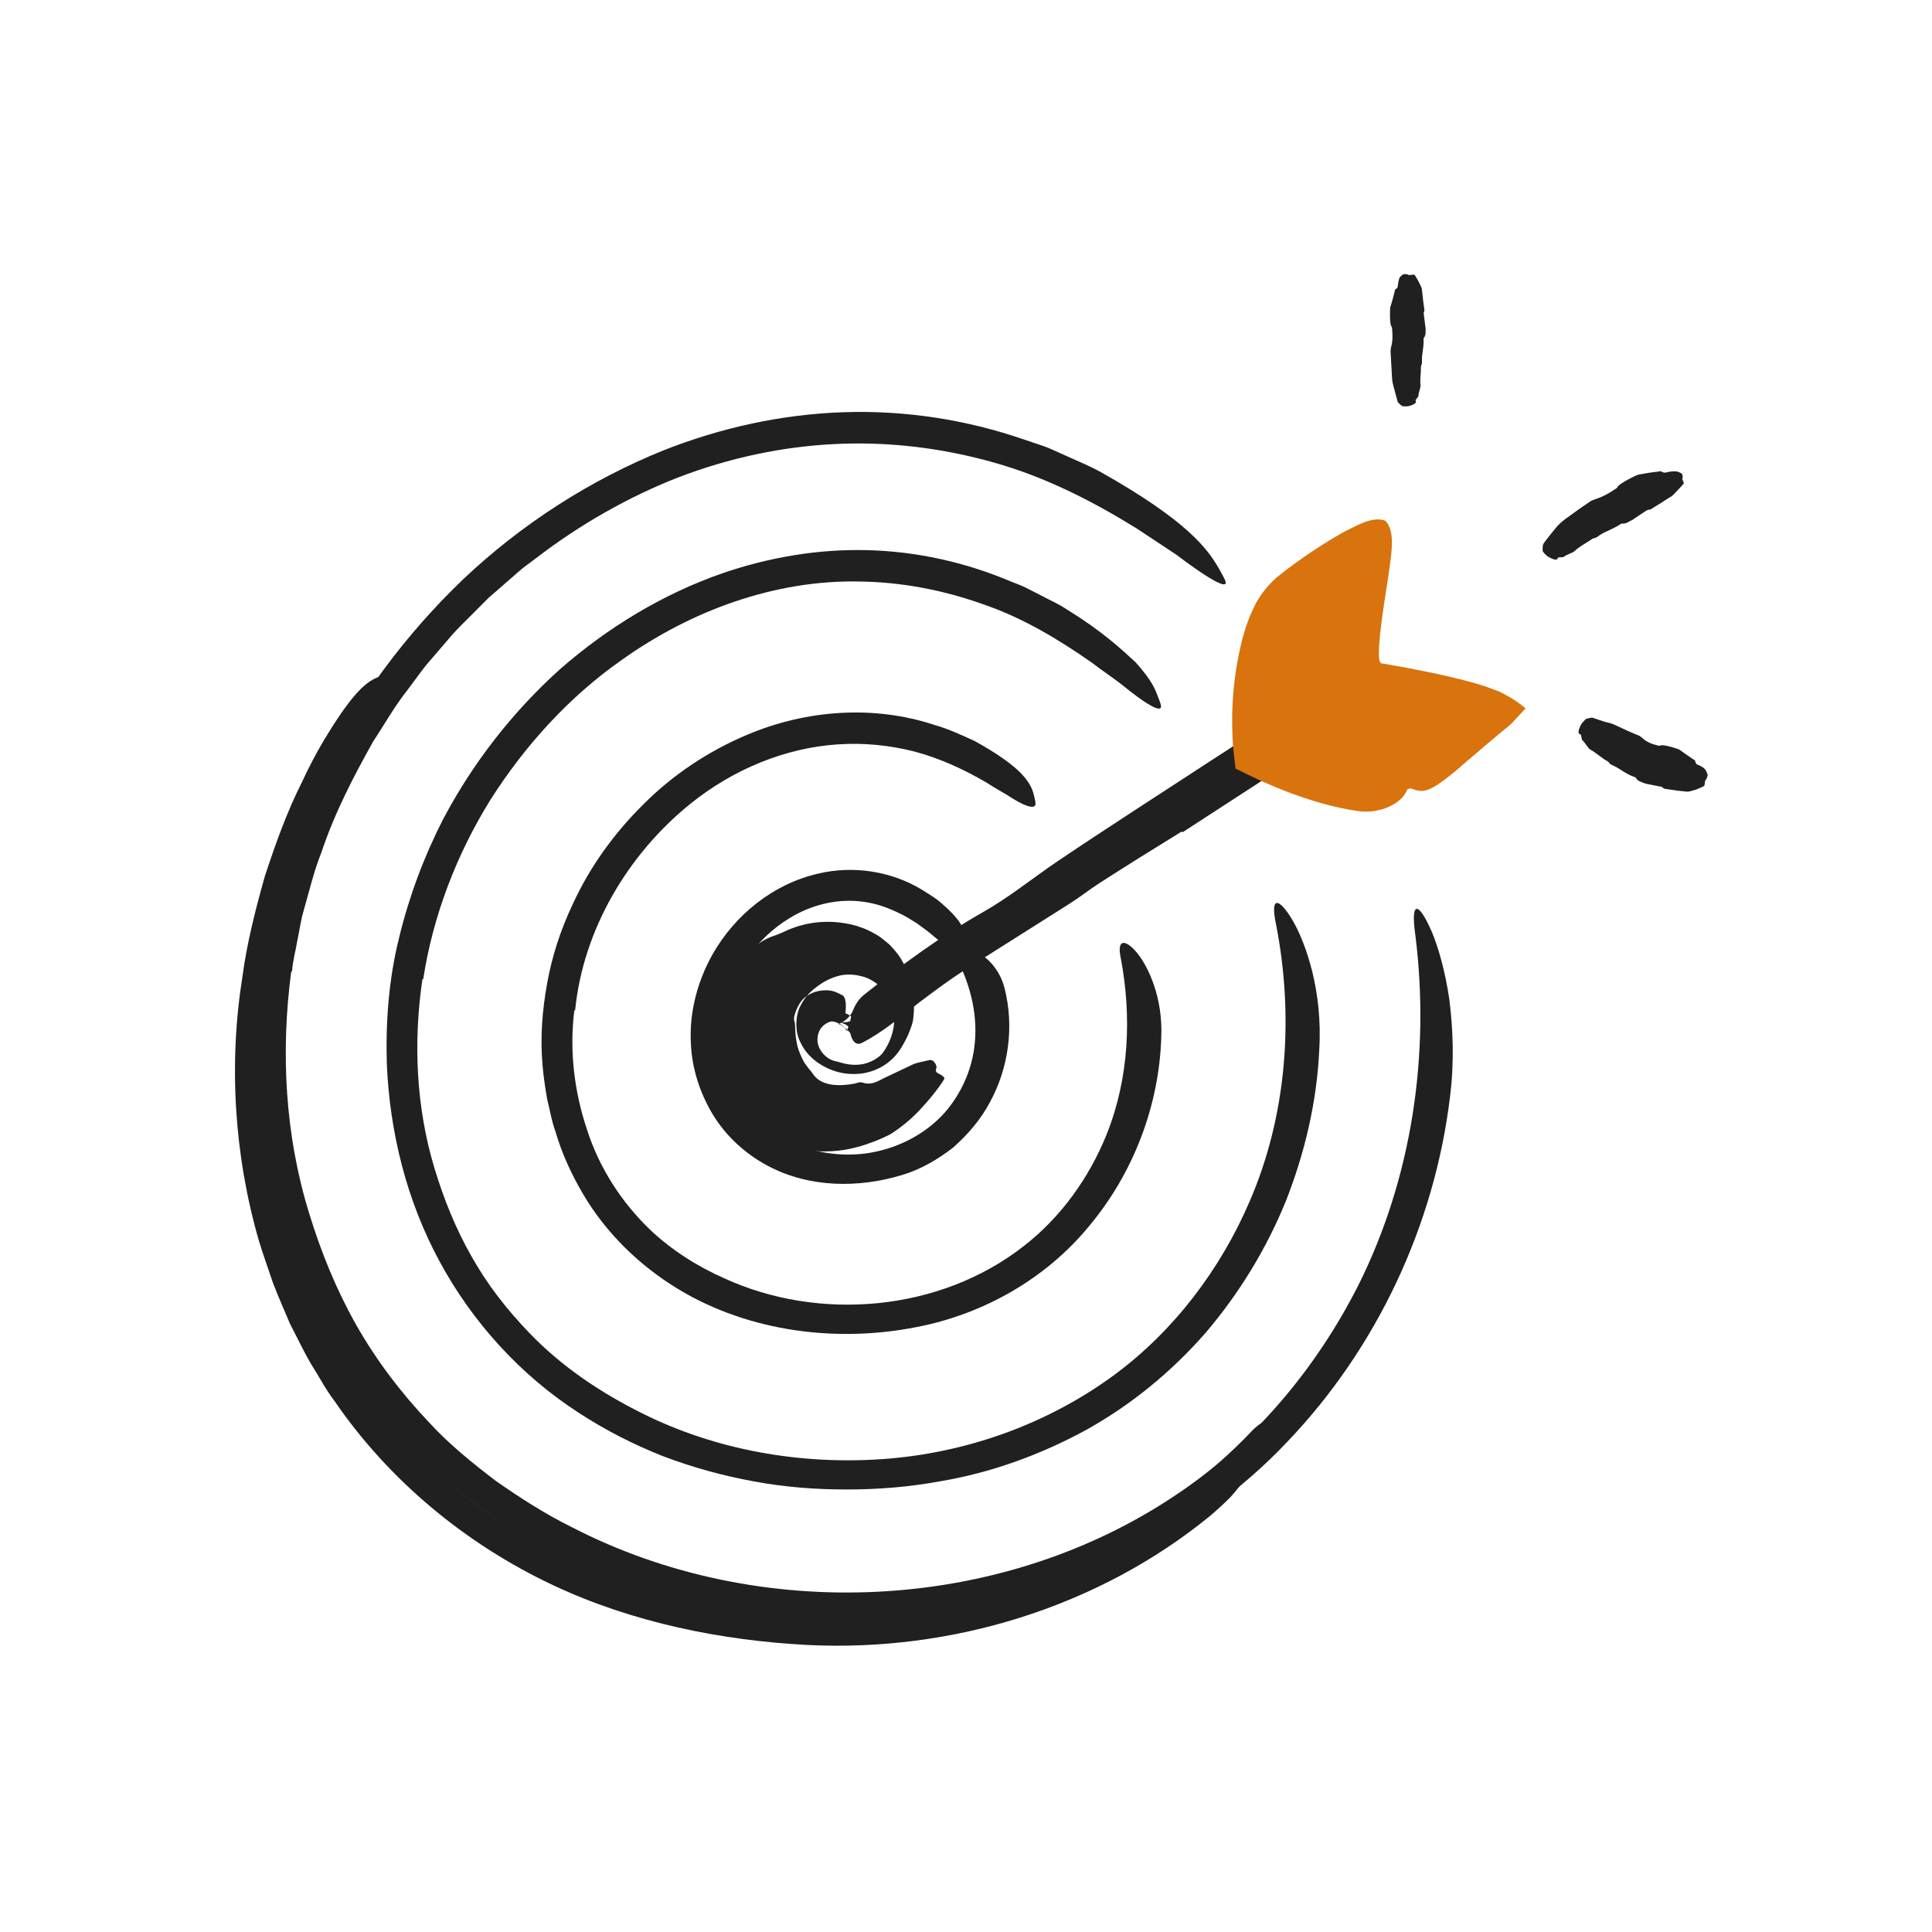
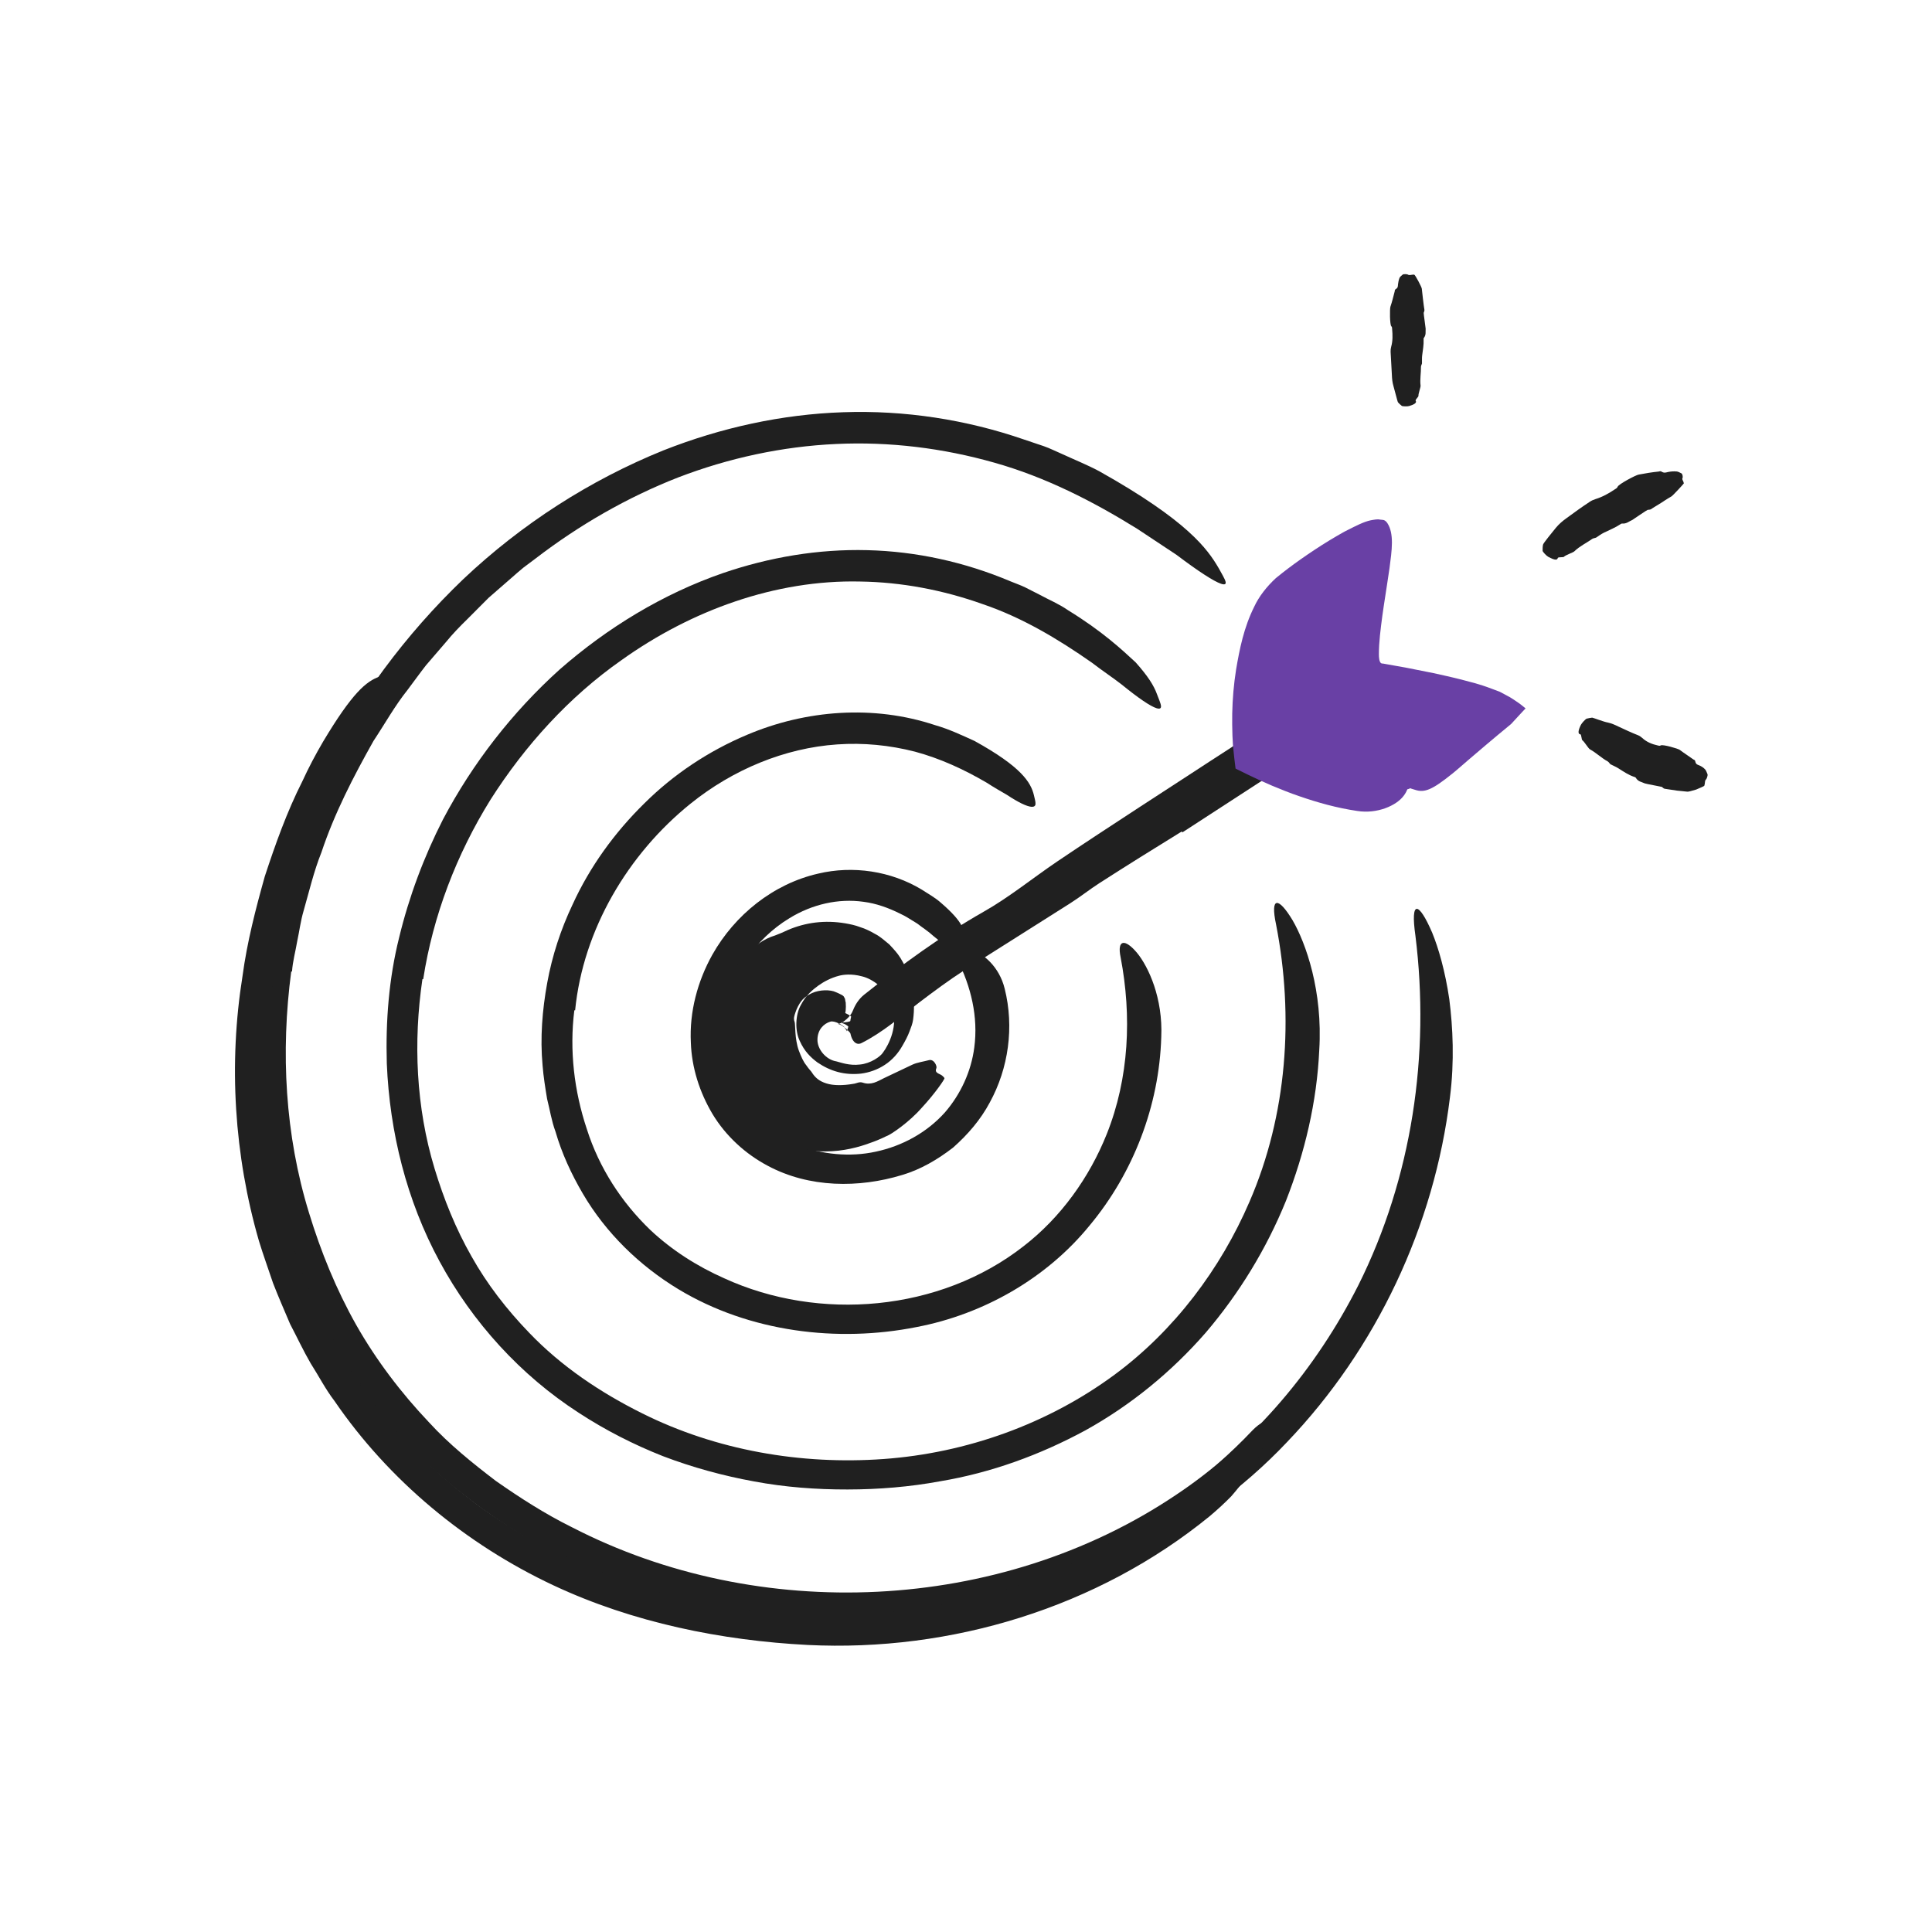
<svg xmlns="http://www.w3.org/2000/svg" width="148" height="148" viewBox="0 0 148 148" fill="none">
  <path fill-rule="evenodd" clip-rule="evenodd" d="M55.412 77.735C54.851 80.732 55.874 84.028 58.176 86.046C58.995 86.821 60.046 87.304 61.093 87.729C62.968 88.43 65.094 88.663 67.102 88.22C69.107 87.792 70.993 86.767 72.378 85.224C73.592 83.827 74.4 82.064 74.634 80.247C74.95 77.898 74.377 75.553 73.332 73.5C73.007 72.868 73.521 72.524 74.417 72.777C75.299 73.011 76.554 74.051 76.963 75.736C77.7 78.667 77.26 81.832 75.822 84.454C75.118 85.778 74.137 86.914 73.012 87.91C71.828 88.825 70.53 89.587 69.119 90.006C65.803 91.02 61.99 91.005 58.821 89.308C57.098 88.397 55.599 87.022 54.587 85.348C53.587 83.67 52.988 81.788 52.922 79.865C52.804 77.5 53.441 75.157 54.567 73.139C56.287 70.087 59.235 67.706 62.681 66.922C65.337 66.29 68.25 66.721 70.61 68.148C71.11 68.476 71.643 68.762 72.091 69.167C73.794 70.634 74.019 71.382 73.809 72.11C73.758 72.279 73.725 72.471 73.644 72.604C73.507 72.828 73.224 72.836 72.855 72.668C72.487 72.499 72.044 72.143 71.497 71.699C71.116 71.34 70.672 71.069 70.269 70.751C69.828 70.492 69.412 70.193 68.952 69.989C68.055 69.542 67.117 69.205 66.15 69.082C64.225 68.809 62.214 69.27 60.477 70.337C57.89 71.9 55.929 74.71 55.472 77.74L55.412 77.735Z" fill="#202020" />
  <path fill-rule="evenodd" clip-rule="evenodd" d="M43.996 77.396C43.613 80.451 43.978 83.575 44.958 86.504C45.892 89.447 47.602 92.096 49.827 94.23C51.471 95.771 53.401 97.003 55.471 97.92C62.733 101.253 71.993 100.489 78.42 95.458C81.268 93.258 83.46 90.188 84.783 86.873C86.497 82.582 86.706 77.83 85.845 73.338C85.555 71.949 86.184 71.901 87.102 72.993C87.984 74.069 89.093 76.467 88.958 79.449C88.802 84.687 86.824 89.849 83.478 93.867C80.152 97.956 75.304 100.685 70.222 101.657C64.168 102.864 57.413 102.05 51.958 98.753C48.985 96.953 46.404 94.443 44.645 91.434C43.766 89.936 43.032 88.342 42.553 86.685C42.25 85.875 42.123 85.013 41.91 84.179C41.769 83.329 41.631 82.474 41.564 81.616C41.368 79.5 41.542 77.367 41.919 75.293C42.296 73.214 42.959 71.195 43.86 69.296C45.182 66.396 47.084 63.777 49.35 61.552C51.602 59.309 54.296 57.527 57.211 56.297C61.729 54.379 66.912 53.979 71.634 55.55C72.687 55.852 73.654 56.305 74.656 56.762C78.23 58.736 78.967 59.929 79.202 60.913C79.249 61.147 79.341 61.418 79.324 61.597C79.295 61.898 78.911 61.865 78.272 61.557C77.953 61.402 77.57 61.178 77.134 60.889C76.68 60.625 76.152 60.326 75.585 59.958C73.856 58.946 72.024 58.1 70.089 57.58C68.151 57.083 66.138 56.884 64.13 57.026C60.113 57.301 56.15 58.948 52.909 61.556C48.108 65.415 44.669 71.213 44.057 77.395L43.996 77.396Z" fill="#202020" />
-   <path fill-rule="evenodd" clip-rule="evenodd" d="M32.359 75.01C31.652 79.83 31.869 84.821 33.288 89.511C33.998 91.859 34.913 94.13 36.123 96.251C37.316 98.38 38.827 100.322 40.52 102.078C42.989 104.664 46.004 106.681 49.202 108.272C54.858 111.097 61.343 112.225 67.683 111.768C74.031 111.31 80.27 109.085 85.4 105.294C89.951 101.927 93.501 97.209 95.719 92.054C98.603 85.403 99.13 77.888 97.755 70.829C97.284 68.643 97.942 68.71 99.013 70.488C100.039 72.249 101.338 75.936 101.06 80.433C100.88 84.395 99.957 88.302 98.511 91.988C97.019 95.658 94.928 99.084 92.359 102.094C89.746 105.089 86.624 107.645 83.156 109.566C79.672 111.455 75.906 112.825 72.011 113.474C69.692 113.903 67.312 114.098 64.922 114.101C62.535 114.105 60.127 113.927 57.755 113.482C55.383 113.049 53.041 112.409 50.778 111.546C48.526 110.656 46.361 109.549 44.342 108.231C39.88 105.352 36.193 101.296 33.675 96.635C31.145 91.964 29.849 86.725 29.631 81.465C29.538 78.231 29.788 74.969 30.573 71.829C31.332 68.688 32.469 65.649 33.932 62.778C36.211 58.461 39.255 54.548 42.877 51.282C46.544 48.075 50.778 45.496 55.367 43.906C58.935 42.684 62.69 42.048 66.444 42.145C70.195 42.236 73.924 43.062 77.391 44.526C77.773 44.686 78.168 44.817 78.537 44.997L79.635 45.556C80.355 45.949 81.127 46.265 81.812 46.743C84.457 48.368 85.948 49.772 86.993 50.736C87.944 51.803 88.391 52.515 88.635 53.191C88.745 53.499 88.921 53.87 88.938 54.089C88.966 54.46 88.465 54.291 87.564 53.68C87.114 53.374 86.564 52.957 85.927 52.439C85.281 51.933 84.481 51.408 83.635 50.758C81.049 48.948 78.288 47.296 75.261 46.272C72.26 45.205 69.087 44.591 65.871 44.547C59.422 44.405 52.964 46.743 47.612 50.567C43.594 53.38 40.221 57.103 37.575 61.259C34.974 65.445 33.169 70.147 32.42 75.007L32.359 75.01Z" fill="#202020" />
+   <path fill-rule="evenodd" clip-rule="evenodd" d="M32.359 75.01C31.652 79.83 31.869 84.821 33.288 89.511C33.998 91.859 34.913 94.13 36.123 96.251C37.316 98.38 38.827 100.322 40.52 102.078C42.989 104.664 46.004 106.681 49.202 108.272C54.858 111.097 61.343 112.225 67.683 111.768C74.031 111.31 80.27 109.085 85.4 105.294C89.951 101.927 93.501 97.209 95.719 92.054C98.603 85.403 99.13 77.888 97.755 70.829C97.284 68.643 97.942 68.71 99.013 70.488C100.04 72.249 101.339 75.936 101.061 80.433C100.881 84.395 99.957 88.302 98.511 91.988C97.019 95.658 94.928 99.084 92.359 102.094C89.746 105.089 86.624 107.645 83.156 109.566C79.672 111.455 75.906 112.825 72.011 113.474C69.692 113.903 67.312 114.098 64.922 114.101C62.535 114.105 60.127 113.927 57.755 113.482C55.383 113.049 53.041 112.409 50.778 111.546C48.526 110.656 46.361 109.549 44.342 108.231C39.88 105.352 36.193 101.296 33.675 96.635C31.145 91.964 29.849 86.725 29.631 81.465C29.538 78.231 29.788 74.969 30.573 71.829C31.332 68.688 32.469 65.649 33.932 62.778C36.211 58.461 39.255 54.548 42.877 51.282C46.544 48.075 50.778 45.496 55.367 43.906C58.935 42.684 62.69 42.048 66.444 42.145C70.195 42.236 73.924 43.062 77.391 44.526C77.773 44.686 78.168 44.817 78.537 44.997L79.635 45.556C80.355 45.949 81.127 46.265 81.812 46.743C84.457 48.368 85.948 49.772 86.993 50.736C87.944 51.803 88.391 52.515 88.635 53.191C88.745 53.499 88.921 53.87 88.938 54.089C88.966 54.46 88.465 54.291 87.564 53.68C87.114 53.374 86.564 52.957 85.927 52.439C85.281 51.933 84.481 51.408 83.635 50.758C81.049 48.948 78.288 47.296 75.261 46.272C72.26 45.205 69.087 44.591 65.871 44.547C59.422 44.405 52.964 46.743 47.612 50.567C43.594 53.38 40.221 57.103 37.575 61.259C34.974 65.445 33.169 70.147 32.42 75.007L32.359 75.01Z" fill="#202020" />
  <path fill-rule="evenodd" clip-rule="evenodd" d="M22.309 74.427C21.494 80.584 21.831 86.94 23.671 92.908C24.582 95.896 25.759 98.786 27.289 101.498C28.827 104.204 30.722 106.698 32.863 108.957C34.399 110.637 36.181 112.07 37.987 113.448C39.851 114.752 41.771 115.985 43.815 116.995C58.117 124.379 76.542 123.601 90.054 114.538C96.051 110.553 100.842 104.813 104.058 98.449C108.169 90.223 109.56 80.772 108.429 71.69C108.024 68.874 108.688 69.077 109.707 71.437C110.194 72.621 110.7 74.366 111.022 76.535C111.297 78.7 111.427 81.293 111.072 84.067C109.876 93.9 105.449 103.304 98.592 110.471C95.181 114.087 91.071 117.005 86.662 119.251C82.24 121.5 77.433 122.913 72.556 123.67C69.629 124.078 66.649 124.277 63.652 124.225C60.655 124.132 57.651 123.803 54.683 123.22C48.768 121.996 42.984 119.736 37.991 116.31C35.245 114.443 32.688 112.278 30.456 109.809C28.232 107.335 26.312 104.594 24.737 101.671C21.573 95.814 19.913 89.253 19.579 82.655C19.138 74.509 21.09 66.364 24.608 59.09C27.352 53.602 31.064 48.602 35.491 44.364C39.945 40.154 45.177 36.784 50.825 34.499C55.232 32.761 59.891 31.737 64.593 31.579C69.293 31.415 74.019 32.136 78.481 33.681C78.975 33.847 79.465 34.012 79.955 34.177C80.443 34.346 80.901 34.585 81.376 34.785C82.311 35.218 83.276 35.602 84.201 36.095C90.998 39.906 92.503 42.062 93.361 43.529C93.546 43.881 93.819 44.308 93.883 44.555C93.989 44.972 93.385 44.752 92.236 44.005C91.662 43.632 90.951 43.126 90.122 42.5C89.255 41.926 88.249 41.259 87.118 40.51C83.712 38.397 80.074 36.538 76.152 35.437C72.244 34.328 68.144 33.818 64.037 34.012C59.931 34.201 55.83 35.082 51.936 36.579C48.05 38.101 44.375 40.215 41.037 42.777L40.099 43.48C39.793 43.723 39.506 43.991 39.209 44.245L37.437 45.788L35.776 47.453C35.215 48.001 34.669 48.564 34.173 49.174L32.637 50.959C32.153 51.577 31.697 52.218 31.224 52.845C30.241 54.075 29.478 55.456 28.608 56.765C27.07 59.501 25.616 62.31 24.623 65.295C24.036 66.757 23.684 68.29 23.25 69.799C23.028 70.553 22.934 71.336 22.768 72.102C22.639 72.875 22.423 73.636 22.37 74.42L22.309 74.427Z" fill="#202020" />
  <path fill-rule="evenodd" clip-rule="evenodd" d="M90.527 63.696C88.414 64.997 86.305 66.311 84.215 67.654C83.453 68.145 82.746 68.712 81.981 69.196L73.874 74.324C72.681 75.092 71.538 75.942 70.418 76.792C68.986 77.887 67.609 79.095 65.991 79.906C65.504 80.148 65.124 79.583 65.103 78.753C65.088 77.923 65.386 76.847 66.202 76.193C69.103 73.889 72.083 71.704 75.34 69.849C77.293 68.748 79.092 67.277 80.981 65.998C83.059 64.593 85.162 63.224 87.262 61.849L91.146 59.323C93.097 58.034 95.098 56.798 96.997 55.46C98.483 54.429 99.834 53.26 101.278 52.18C101.596 51.942 101.883 51.676 102.22 51.456C103.481 50.662 104.013 50.625 104.734 51.229C104.899 51.366 105.081 51.491 105.219 51.644C105.682 52.161 105.464 52.963 104.686 53.709C102.36 55.904 99.66 57.834 96.862 59.681C94.773 61.038 92.673 62.403 90.578 63.763L90.527 63.696Z" fill="#202020" />
-   <path fill-rule="evenodd" clip-rule="evenodd" d="M107.953 60.426C103.819 61.616 96.075 57.835 96.075 57.835C96.075 57.835 94.649 48.333 98.464 45.138C99.002 44.688 102.906 41.598 105.461 40.701C106.446 40.356 103.935 50.577 105.165 51.512C105.165 51.512 114.235 52.714 115.796 54.374L107.953 60.426Z" fill="#D9730D" />
-   <path fill-rule="evenodd" clip-rule="evenodd" d="M103.567 46.724C103.799 45.178 104.182 42.773 104.163 43.095C104.172 43.021 104.211 42.917 104.168 42.848C104.104 42.851 104.035 42.873 103.962 42.897C103.888 42.922 103.809 42.954 103.726 42.992C103.69 43.011 103.72 42.99 103.632 43.039L103.372 43.189L102.853 43.501C101.846 44.123 100.896 44.86 99.932 45.562L99.312 46.025C99.137 46.171 99.015 46.311 98.857 46.45C98.692 46.569 98.593 46.784 98.454 46.948C98.314 47.111 98.202 47.309 98.1 47.519C97.651 48.32 97.35 49.278 97.153 50.27C96.737 52.255 96.688 54.388 96.806 56.482L96.837 56.949L96.868 57.258L97.111 57.375L97.436 57.517C97.771 57.664 98.11 57.799 98.449 57.932C99.13 58.195 99.817 58.434 100.505 58.647C102.777 59.32 105.164 59.767 107.27 59.687C107.894 59.644 108.087 60.234 107.525 60.965C106.977 61.705 105.511 62.368 103.97 62.123C102.414 61.894 100.953 61.485 99.536 60.994C98.826 60.753 98.135 60.475 97.446 60.188L96.424 59.734L95.579 59.335L94.65 58.877C94.583 58.362 94.524 57.85 94.475 57.336L94.444 56.987L94.433 56.776L94.411 56.355C94.39 55.794 94.387 55.231 94.394 54.67C94.416 53.545 94.512 52.414 94.691 51.285C94.958 49.71 95.284 48.076 96.074 46.485C96.444 45.686 97.035 44.936 97.737 44.286C98.384 43.755 98.998 43.297 99.648 42.838C100.358 42.34 101.081 41.859 101.829 41.403L102.396 41.066C102.602 40.95 102.972 40.727 103.252 40.594C103.846 40.296 104.474 39.966 105 39.858C105.26 39.812 105.528 39.755 105.714 39.804C105.818 39.82 105.918 39.814 106.025 39.847C106.143 39.893 106.239 40.008 106.292 40.096C106.526 40.462 106.629 40.955 106.628 41.58C106.625 42.202 106.525 42.884 106.441 43.537L106.244 44.846C106.085 45.878 105.921 46.902 105.797 47.918C105.734 48.425 105.681 48.931 105.65 49.425C105.636 49.652 105.629 49.961 105.629 50.105C105.631 50.238 105.632 50.374 105.658 50.508C105.681 50.654 105.744 50.854 105.929 50.829L107.683 51.141L109.809 51.564C110.516 51.714 111.221 51.879 111.925 52.052C112.657 52.258 113.223 52.361 114.274 52.761L114.878 52.987L115.403 53.267C115.772 53.447 116.059 53.668 116.389 53.887C116.545 54.013 116.728 54.139 116.865 54.266L116.498 54.659L115.759 55.461L114.719 56.321L113.858 57.045L112.482 58.217C112.076 58.56 111.693 58.913 111.276 59.249C109.731 60.494 109.132 60.751 108.403 60.504C108.237 60.448 108.047 60.411 107.913 60.329C107.46 60.053 107.85 59.235 108.911 58.232C109.697 57.489 110.51 56.754 111.343 56.028L112.606 54.943L112.753 54.818L112.761 54.801L112.773 54.77C112.779 54.753 112.782 54.739 112.782 54.727C112.804 54.681 112.686 54.683 112.679 54.69L112.672 54.693C112.672 54.693 112.672 54.694 112.667 54.694C112.667 54.694 112.672 54.697 112.585 54.671C112.335 54.596 112.079 54.524 111.815 54.459C111.296 54.321 110.759 54.199 110.222 54.079C109.403 53.897 108.568 53.737 107.733 53.579L106.473 53.357L105.704 53.231L104.419 53.043C104.299 52.901 104.17 52.803 104.063 52.663C103.935 52.526 103.813 52.389 103.696 52.248C103.518 51.925 103.367 51.576 103.319 51.175C103.237 50.81 103.234 50.328 103.224 50.016C103.223 49.771 103.234 49.544 103.244 49.313C103.297 48.411 103.398 47.56 103.507 46.721L103.567 46.724Z" fill="#D9730D" />
-   <path fill-rule="evenodd" clip-rule="evenodd" d="M25.227 102.101C28.42 108.215 33.323 113.424 39.243 117.078C41.387 118.445 43.728 119.458 46.064 120.446C50.234 122.088 54.648 123.139 59.134 123.575C63.624 123.967 68.177 123.736 72.615 122.871C76.554 122.103 80.389 120.71 83.898 118.85C86.167 117.673 88.273 116.213 90.303 114.676C92.27 113.059 94.216 111.407 95.968 109.549C97.09 108.429 97.442 108.963 96.962 110.392C96.709 111.094 96.305 112.081 95.561 113.06C95.201 113.56 94.786 114.087 94.32 114.624C93.827 115.13 93.274 115.638 92.678 116.141C84.088 123.155 72.847 126.559 61.865 126.012C55.306 125.674 48.496 124.309 42.389 121.442C35.697 118.299 29.794 113.414 25.619 107.316C24.927 106.412 24.409 105.393 23.797 104.438C23.228 103.457 22.748 102.425 22.221 101.422C21.782 100.378 21.32 99.341 20.914 98.285C20.557 97.213 20.168 96.15 19.839 95.072C17.933 88.493 17.503 81.478 18.576 74.784C18.927 72.169 19.583 69.638 20.287 67.127C21.101 64.654 21.976 62.193 23.159 59.855C23.64 58.806 24.167 57.809 24.756 56.804C26.973 53.099 28.059 52.169 29.095 51.827C29.335 51.751 29.614 51.623 29.8 51.62C30.115 51.614 30.092 52.02 29.781 52.733C29.476 53.453 28.836 54.447 28.083 55.761C25.775 59.605 23.8 63.776 22.468 68.209C21.133 72.636 20.38 77.296 20.366 81.975C20.398 88.897 21.989 95.934 25.276 102.065L25.227 102.101Z" fill="#202020" />
-   <path fill-rule="evenodd" clip-rule="evenodd" d="M64.074 81.307C63.274 81.184 62.594 80.367 62.621 79.618C62.636 78.877 63.096 78.418 63.602 78.265C63.922 78.151 64.624 78.57 64.706 78.712C64.761 78.871 64.892 78.97 64.988 78.95C64.948 78.952 64.898 78.962 64.857 78.976C64.849 78.976 64.836 78.977 64.821 78.984C64.76 79.015 64.829 78.978 64.816 78.979C64.809 78.984 64.869 78.938 64.883 78.901C64.932 78.84 64.967 78.744 64.978 78.675C64.989 78.606 64.972 78.609 64.988 78.644C64.996 78.675 64.994 78.617 64.829 78.518C64.769 78.476 64.709 78.446 64.651 78.426C64.63 78.422 64.588 78.405 64.537 78.38L64.519 78.366C64.507 78.359 64.486 78.328 64.469 78.314C64.825 78.338 65.162 78.241 65.226 78.184C65.315 78.123 65.253 78.146 65.22 78.258C65.18 78.371 65.176 78.522 65.192 78.671C65.209 78.806 65.249 78.971 65.317 79.124C65.349 79.208 65.394 79.305 65.436 79.368C65.429 79.386 65.415 79.409 65.403 79.424C65.355 79.419 65.478 79.53 65.272 79.281C65.203 79.197 65.124 79.115 65.045 79.039C64.994 78.975 64.937 78.913 64.875 78.856C64.812 78.798 64.742 78.743 64.67 78.694C64.629 78.655 64.581 78.618 64.529 78.585C64.396 78.514 64.352 78.484 64.278 78.46C63.985 78.409 64.371 78.498 64.718 78.182C65.099 77.9 65.336 77.478 65.374 77.368C65.423 77.234 65.348 77.411 65.362 77.647C65.362 77.883 65.456 78.094 65.456 78.079C65.456 78.079 65.317 77.886 64.887 77.673C64.865 77.666 64.726 77.592 64.75 77.604L64.751 77.598C64.755 77.602 64.755 77.577 64.759 77.557C64.771 77.531 64.774 77.457 64.784 77.389C64.803 77.242 64.799 77.021 64.786 76.793C64.737 76.672 64.754 76.503 64.7 76.459C64.632 76.312 64.629 76.314 64.51 76.23C64.394 76.169 64.173 76.054 63.863 75.938C63.317 75.782 62.534 75.859 61.999 76.179C61.725 76.328 61.507 76.519 61.372 76.705C61.203 76.928 61.034 77.247 60.93 77.568C60.862 77.786 60.765 78.015 60.87 78.273C60.943 78.467 60.856 79.55 61.195 80.482C61.371 80.939 61.533 81.322 61.762 81.6C61.982 81.927 62.15 82.067 62.194 82.156C62.431 82.535 62.749 82.823 63.298 82.992C63.837 83.168 64.585 83.164 65.382 83.024C65.609 83.001 65.82 82.842 66.094 82.936C66.738 83.155 67.221 82.837 67.72 82.589C68.437 82.248 69.152 81.909 69.896 81.556C70.266 81.384 70.73 81.328 71.162 81.211C71.557 81.109 71.794 81.683 71.733 81.822C71.556 82.217 71.982 82.235 72.174 82.398C72.239 82.455 72.322 82.529 72.351 82.593C72.381 82.661 71.617 83.777 70.615 84.856C69.647 85.967 68.294 86.874 67.99 86.998C67.941 87 67.469 87.281 66.629 87.565C65.816 87.868 64.625 88.2 63.234 88.204C61.864 88.223 60.282 87.836 59.236 87.153C58.172 86.518 57.533 85.854 57.345 85.646C56.899 85.216 56.592 84.634 56.35 84.049C56.324 83.98 56.008 83.488 55.702 82.728C55.397 81.968 55.133 80.943 55.05 79.9C54.825 77.805 55.556 75.701 55.649 75.559C56.012 74.763 56.433 73.977 57.028 73.269C57.699 72.507 58.506 71.914 59.379 71.659C59.715 71.532 60.032 71.398 60.347 71.245C61.718 70.658 63.201 70.469 64.741 70.73C65.127 70.796 65.51 70.874 65.902 71.025C66.288 71.141 66.673 71.335 67.049 71.551C67.426 71.74 67.776 72.064 68.116 72.339C68.426 72.668 68.748 73.009 68.982 73.391C69.21 73.79 69.462 74.193 69.582 74.609C69.737 75.027 69.86 75.445 69.903 75.843L69.989 76.451C70.005 76.641 70.005 76.809 70.011 76.99C70.023 77.342 69.999 77.727 69.946 78.122C69.904 78.411 69.797 78.692 69.679 78.996C69.542 79.37 69.339 79.752 69.104 80.152C68.808 80.669 68.365 81.193 67.791 81.566C67.225 81.944 66.573 82.168 65.952 82.244C64.698 82.377 63.614 82.067 62.616 81.385C62.127 81.023 61.621 80.543 61.268 79.745C60.892 78.969 60.916 77.756 61.349 76.988C61.758 76.208 62.262 75.816 62.699 75.492C63.096 75.21 63.647 74.905 64.283 74.745C64.566 74.67 65.204 74.568 66.041 74.795C66.868 74.992 67.885 75.771 68.244 76.751C68.637 77.73 68.509 78.589 68.345 79.179C68.167 79.806 67.864 80.331 67.654 80.611C67.452 80.945 66.676 81.475 65.871 81.548C65.067 81.649 64.383 81.384 64.074 81.307Z" fill="#202020" />
-   <path fill-rule="evenodd" clip-rule="evenodd" d="M108.444 30.693C108.553 30.853 108.342 30.986 107.945 31.105C107.819 31.142 107.434 31.136 107.379 31.09C107.272 31.002 107.168 30.912 107.092 30.821C107.048 30.765 106.839 29.885 106.747 29.586C106.659 29.297 106.634 29.007 106.623 28.717L106.526 26.95C106.52 26.819 106.535 26.688 106.571 26.558C106.697 26.11 106.682 25.661 106.643 25.212C106.637 25.137 106.649 25.061 106.578 24.989C106.461 24.87 106.456 23.652 106.511 23.495C106.648 23.104 106.732 22.712 106.84 22.319C106.856 22.264 106.828 22.204 106.913 22.153C107.109 22.035 107.076 21.914 107.091 21.793C107.111 21.625 107.142 21.457 107.208 21.289C107.24 21.206 107.352 21.124 107.442 21.043C107.524 20.968 107.819 21.008 107.851 21.034C107.944 21.11 108.083 21.049 108.206 21.042C108.248 21.039 108.301 21.036 108.335 21.04C108.41 21.048 108.92 22.013 108.916 22.119C108.917 22.13 108.957 22.487 109 22.866C109.045 23.242 109.093 23.634 109.113 23.714C109.133 23.798 109.087 23.882 109.059 23.966C109.047 24.006 109.215 25.133 109.21 25.178C109.192 25.412 109.257 25.646 109.078 25.879C109.043 25.924 109.051 25.972 109.054 26.018C109.072 26.42 108.995 26.821 108.944 27.223C108.917 27.428 108.936 27.633 108.929 27.839C108.927 27.875 108.902 27.912 108.89 27.949C108.875 27.996 108.851 28.043 108.852 28.089C108.86 28.575 108.76 29.06 108.822 29.546C108.835 29.658 108.636 30.192 108.66 30.321C108.672 30.393 108.4 30.629 108.444 30.693Z" fill="#202020" />
-   <path fill-rule="evenodd" clip-rule="evenodd" d="M119.335 42.743C119.288 42.956 119.025 42.88 118.607 42.658C118.474 42.587 118.172 42.276 118.171 42.191C118.169 42.029 118.173 41.867 118.203 41.724C118.214 41.618 118.935 40.742 119.181 40.44C119.417 40.15 119.698 39.913 119.99 39.702C120.584 39.267 121.174 38.839 121.784 38.438C121.919 38.347 122.068 38.281 122.227 38.231C122.772 38.063 123.25 37.791 123.711 37.48C123.789 37.429 123.877 37.395 123.92 37.285C123.981 37.096 125.326 36.38 125.537 36.355C126.036 36.26 126.537 36.175 127.054 36.124C127.127 36.117 127.189 36.066 127.281 36.127C127.491 36.264 127.627 36.188 127.779 36.158C127.99 36.115 128.208 36.097 128.439 36.117C128.553 36.124 128.681 36.203 128.799 36.258C128.907 36.307 128.917 36.572 128.895 36.608C128.828 36.714 128.928 36.815 128.961 36.917C128.972 36.953 128.987 36.998 128.99 37.029C128.974 37.071 128.146 37.967 128.048 38.022C128.034 38.033 127.685 38.227 127.327 38.474C126.966 38.706 126.574 38.928 126.503 38.99C126.426 39.05 126.316 39.044 126.217 39.059C126.167 39.062 125.09 39.803 125.045 39.83C124.794 39.931 124.599 40.136 124.272 40.106C124.209 40.1 124.165 40.136 124.12 40.166C123.731 40.425 123.292 40.596 122.872 40.804C122.655 40.908 122.467 41.056 122.267 41.184C122.231 41.206 122.18 41.208 122.137 41.221C122.084 41.239 122.024 41.246 121.98 41.278C121.521 41.602 121.002 41.843 120.601 42.236C120.514 42.327 119.897 42.531 119.81 42.651C119.76 42.712 119.354 42.656 119.335 42.743Z" fill="#202020" />
-   <path fill-rule="evenodd" clip-rule="evenodd" d="M121.063 56.252C120.85 56.231 120.896 55.946 121.104 55.526C121.17 55.393 121.469 55.071 121.545 55.052C121.696 55.018 121.844 54.983 121.969 54.974C122.042 54.98 122.871 55.303 123.176 55.351C123.463 55.416 123.712 55.528 123.958 55.648C124.464 55.88 124.962 56.122 125.488 56.325C125.605 56.371 125.706 56.446 125.806 56.534C126.143 56.846 126.556 57.01 126.992 57.105C127.065 57.12 127.132 57.158 127.228 57.099C127.378 57.012 128.544 57.342 128.681 57.447C129.018 57.703 129.372 57.923 129.721 58.178C129.771 58.213 129.839 58.2 129.862 58.314C129.917 58.578 130.048 58.575 130.164 58.628C130.326 58.698 130.484 58.788 130.624 58.944C130.694 59.016 130.741 59.169 130.797 59.29C130.848 59.401 130.73 59.678 130.694 59.705C130.592 59.78 130.616 59.938 130.59 60.062C130.581 60.105 130.569 60.16 130.557 60.193C130.543 60.226 130.246 60.352 129.934 60.484C129.631 60.577 129.315 60.66 129.262 60.646C129.249 60.644 128.867 60.605 128.46 60.564C128.066 60.504 127.653 60.443 127.548 60.427C127.455 60.423 127.384 60.34 127.308 60.28C127.274 60.263 126.042 60.041 125.995 60.01C125.761 59.898 125.484 59.879 125.318 59.592C125.286 59.535 125.233 59.526 125.183 59.511C124.755 59.369 124.374 59.11 123.99 58.866C123.794 58.74 123.577 58.655 123.372 58.547C123.334 58.527 123.312 58.481 123.282 58.448C123.244 58.407 123.211 58.356 123.165 58.332C122.68 58.069 122.282 57.669 121.798 57.403C121.68 57.346 121.347 56.783 121.221 56.714C121.146 56.676 121.147 56.258 121.063 56.252Z" fill="#202020" />
+   <path fill-rule="evenodd" clip-rule="evenodd" d="M107.953 60.426C103.819 61.616 96.075 57.835 96.075 57.835C96.075 57.835 94.649 48.333 98.464 45.138C99.002 44.688 102.906 41.598 105.461 40.701C106.446 40.356 103.935 50.577 105.165 51.512C105.165 51.512 114.235 52.714 115.796 54.374L107.953 60.426Z" fill="#6940A5" />
+   <path fill-rule="evenodd" clip-rule="evenodd" d="M103.567 46.724C103.799 45.178 104.182 42.773 104.163 43.095C104.172 43.021 104.211 42.917 104.168 42.848C104.104 42.851 104.035 42.873 103.962 42.897C103.888 42.922 103.809 42.954 103.726 42.992C103.69 43.011 103.72 42.99 103.632 43.039L103.372 43.189L102.853 43.501C101.846 44.123 100.896 44.86 99.932 45.562L99.312 46.025C99.137 46.171 99.015 46.311 98.857 46.45C98.692 46.569 98.593 46.784 98.454 46.948C98.314 47.111 98.202 47.309 98.1 47.519C97.651 48.32 97.35 49.278 97.153 50.27C96.737 52.255 96.688 54.388 96.806 56.482L96.837 56.949L96.868 57.258L97.111 57.375L97.436 57.517C97.771 57.664 98.11 57.799 98.449 57.932C99.13 58.195 99.817 58.434 100.505 58.647C102.777 59.32 105.164 59.767 107.27 59.687C107.894 59.644 108.087 60.234 107.525 60.965C106.977 61.705 105.511 62.368 103.97 62.123C102.414 61.894 100.953 61.485 99.536 60.994C98.826 60.753 98.135 60.475 97.446 60.188L96.424 59.734L95.579 59.335L94.65 58.877C94.583 58.362 94.524 57.85 94.475 57.336L94.444 56.987L94.433 56.776L94.411 56.355C94.39 55.794 94.387 55.231 94.394 54.67C94.416 53.545 94.512 52.414 94.691 51.285C94.958 49.71 95.284 48.076 96.074 46.485C96.444 45.686 97.035 44.936 97.737 44.286C98.384 43.755 98.998 43.297 99.648 42.838C100.358 42.34 101.081 41.859 101.829 41.403L102.396 41.066C102.602 40.95 102.972 40.727 103.252 40.594C103.846 40.296 104.474 39.966 105 39.858C105.26 39.812 105.528 39.755 105.714 39.804C105.818 39.82 105.918 39.814 106.025 39.847C106.143 39.893 106.239 40.008 106.292 40.096C106.526 40.462 106.629 40.955 106.628 41.58C106.625 42.202 106.525 42.884 106.441 43.537L106.244 44.846C106.085 45.878 105.921 46.902 105.797 47.918C105.734 48.425 105.681 48.931 105.65 49.425C105.636 49.652 105.629 49.961 105.629 50.105C105.631 50.238 105.632 50.374 105.658 50.508C105.681 50.654 105.744 50.854 105.929 50.829L107.683 51.141L109.809 51.564C110.516 51.714 111.221 51.879 111.925 52.052C112.657 52.258 113.223 52.361 114.274 52.761L114.878 52.987L115.403 53.267C115.772 53.447 116.059 53.668 116.389 53.887C116.545 54.013 116.728 54.139 116.865 54.266L116.498 54.659L115.759 55.461L114.719 56.321L113.858 57.045L112.482 58.217C112.076 58.56 111.693 58.913 111.276 59.249C109.731 60.494 109.132 60.751 108.403 60.504C108.237 60.448 108.047 60.411 107.913 60.329C107.46 60.053 107.85 59.235 108.911 58.232C109.697 57.489 110.51 56.754 111.343 56.028L112.606 54.943L112.753 54.818L112.761 54.801L112.773 54.77C112.779 54.753 112.782 54.739 112.782 54.727C112.804 54.681 112.686 54.683 112.679 54.69L112.672 54.693C112.672 54.693 112.672 54.694 112.667 54.694C112.667 54.694 112.672 54.697 112.585 54.671C112.335 54.596 112.079 54.524 111.815 54.459C111.296 54.321 110.759 54.199 110.222 54.079C109.403 53.897 108.568 53.737 107.733 53.579L106.473 53.357L105.704 53.231L104.419 53.043C104.299 52.901 104.17 52.803 104.063 52.663C103.935 52.526 103.813 52.389 103.696 52.248C103.518 51.925 103.367 51.576 103.319 51.175C103.237 50.81 103.234 50.328 103.224 50.016C103.223 49.771 103.234 49.544 103.244 49.313C103.297 48.411 103.398 47.56 103.507 46.721L103.567 46.724Z" fill="#6940A5" />
+   <path fill-rule="evenodd" clip-rule="evenodd" d="M25.227 102.1C28.42 108.215 33.323 113.423 39.243 117.077C41.387 118.444 43.728 119.457 46.064 120.445C50.234 122.087 54.648 123.138 59.134 123.574C63.624 123.967 68.177 123.735 72.615 122.87C76.554 122.102 80.389 120.709 83.898 118.849C86.167 117.672 88.273 116.212 90.303 114.675C92.27 113.058 94.216 111.406 95.968 109.548C97.09 108.428 97.442 108.962 96.962 110.391C96.709 111.093 96.305 112.08 95.561 113.059C95.201 113.559 94.786 114.086 94.32 114.623C93.827 115.129 93.274 115.637 92.678 116.14C84.088 123.154 72.847 126.558 61.865 126.011C55.306 125.673 48.496 124.308 42.389 121.441C35.697 118.298 29.794 113.413 25.619 107.315C24.927 106.411 24.409 105.392 23.797 104.437C23.228 103.456 22.748 102.424 22.221 101.421C21.782 100.377 21.32 99.341 20.914 98.285C20.557 97.213 20.168 96.15 19.839 95.072C17.933 88.493 17.503 81.478 18.576 74.784C18.927 72.169 19.583 69.638 20.287 67.127C21.101 64.654 21.976 62.193 23.159 59.855C23.64 58.806 24.167 57.809 24.756 56.804C26.973 53.099 28.059 52.169 29.095 51.827C29.335 51.751 29.614 51.623 29.8 51.62C30.115 51.614 30.092 52.02 29.781 52.733C29.476 53.453 28.836 54.447 28.083 55.761C25.775 59.605 23.8 63.776 22.468 68.209C21.133 72.636 20.38 77.296 20.366 81.975C20.398 88.897 21.989 95.934 25.276 102.064L25.227 102.1Z" fill="#202020" />
+   <path fill-rule="evenodd" clip-rule="evenodd" d="M64.074 81.307C63.274 81.184 62.594 80.367 62.621 79.618C62.636 78.877 63.096 78.418 63.602 78.265C63.922 78.151 64.624 78.57 64.706 78.712C64.761 78.871 64.892 78.97 64.988 78.95C64.948 78.952 64.898 78.962 64.857 78.976C64.849 78.976 64.836 78.977 64.821 78.984C64.76 79.015 64.829 78.978 64.816 78.979C64.809 78.984 64.869 78.938 64.883 78.901C64.932 78.84 64.967 78.744 64.978 78.675C64.989 78.606 64.972 78.609 64.988 78.644C64.996 78.675 64.994 78.617 64.829 78.518C64.769 78.476 64.709 78.446 64.651 78.426C64.63 78.422 64.588 78.405 64.537 78.38L64.519 78.366C64.507 78.359 64.486 78.328 64.469 78.314C64.825 78.338 65.162 78.241 65.226 78.184C65.315 78.123 65.253 78.146 65.22 78.258C65.18 78.371 65.176 78.522 65.192 78.671C65.209 78.806 65.249 78.971 65.317 79.124C65.349 79.208 65.394 79.305 65.436 79.368C65.429 79.386 65.415 79.409 65.403 79.424C65.355 79.419 65.478 79.53 65.272 79.281C65.203 79.197 65.124 79.115 65.045 79.039C64.994 78.975 64.937 78.913 64.875 78.856C64.812 78.798 64.742 78.743 64.67 78.694C64.629 78.655 64.581 78.618 64.529 78.585C64.396 78.514 64.352 78.484 64.278 78.46C63.985 78.409 64.371 78.498 64.718 78.182C65.099 77.9 65.336 77.478 65.374 77.368C65.423 77.234 65.348 77.411 65.362 77.647C65.362 77.883 65.456 78.094 65.456 78.079C65.456 78.079 65.317 77.886 64.887 77.673C64.865 77.666 64.726 77.592 64.75 77.604L64.751 77.598C64.755 77.602 64.755 77.577 64.759 77.557C64.771 77.531 64.774 77.457 64.784 77.389C64.803 77.242 64.799 77.021 64.786 76.793C64.737 76.672 64.754 76.503 64.7 76.459C64.632 76.312 64.629 76.314 64.51 76.23C64.394 76.169 64.173 76.054 63.863 75.938C63.317 75.782 62.534 75.859 61.999 76.179C61.725 76.328 61.507 76.519 61.372 76.705C61.203 76.928 61.034 77.247 60.93 77.568C60.862 77.786 60.765 78.015 60.87 78.273C60.943 78.467 60.856 79.55 61.195 80.482C61.371 80.939 61.533 81.322 61.762 81.6C61.982 81.927 62.15 82.067 62.194 82.156C62.431 82.535 62.749 82.823 63.298 82.992C63.837 83.168 64.585 83.164 65.382 83.024C65.609 83.001 65.82 82.842 66.094 82.936C66.738 83.155 67.221 82.837 67.72 82.589C68.437 82.248 69.152 81.909 69.896 81.556C70.266 81.384 70.73 81.328 71.162 81.211C71.557 81.109 71.794 81.683 71.733 81.822C71.556 82.217 71.982 82.235 72.174 82.398C72.239 82.455 72.322 82.529 72.351 82.593C72.381 82.661 71.617 83.777 70.615 84.856C69.647 85.967 68.294 86.874 67.99 86.998C67.941 87 67.469 87.281 66.629 87.565C65.816 87.868 64.625 88.2 63.234 88.204C61.864 88.223 60.282 87.836 59.236 87.153C58.172 86.518 57.533 85.854 57.345 85.646C56.899 85.216 56.592 84.634 56.35 84.049C56.324 83.98 56.008 83.488 55.702 82.728C55.397 81.968 55.133 80.943 55.05 79.9C54.825 77.805 55.556 75.701 55.649 75.559C56.012 74.763 56.433 73.977 57.028 73.269C57.699 72.507 58.506 71.914 59.379 71.659C59.715 71.532 60.032 71.398 60.347 71.245C61.718 70.658 63.201 70.469 64.741 70.73C65.127 70.796 65.51 70.874 65.902 71.025C66.288 71.141 66.673 71.335 67.049 71.551C67.426 71.74 67.776 72.064 68.116 72.339C68.426 72.668 68.748 73.009 68.982 73.391C69.21 73.79 69.462 74.193 69.582 74.609C69.737 75.027 69.86 75.445 69.903 75.843L69.989 76.451C70.005 76.641 70.005 76.809 70.011 76.99C70.023 77.342 69.999 77.727 69.946 78.122C69.904 78.411 69.797 78.692 69.679 78.996C69.542 79.37 69.339 79.752 69.104 80.152C68.808 80.669 68.365 81.193 67.791 81.566C67.225 81.944 66.573 82.168 65.952 82.244C64.698 82.377 63.614 82.067 62.616 81.385C62.127 81.023 61.621 80.543 61.268 79.745C60.892 78.969 60.916 77.756 61.349 76.988C61.758 76.208 62.262 75.816 62.699 75.492C63.096 75.21 63.647 74.905 64.283 74.745C64.566 74.67 65.204 74.568 66.041 74.795C66.868 74.992 67.885 75.771 68.244 76.751C68.637 77.73 68.509 78.589 68.345 79.179C68.167 79.806 67.864 80.331 67.654 80.611C67.452 80.945 66.676 81.475 65.871 81.548C65.067 81.649 64.383 81.384 64.074 81.307" fill="#202020" />
+   <path fill-rule="evenodd" clip-rule="evenodd" d="M108.445 30.693C108.554 30.853 108.343 30.986 107.946 31.105C107.82 31.142 107.435 31.136 107.38 31.09C107.273 31.002 107.169 30.912 107.093 30.821C107.049 30.765 106.84 29.885 106.748 29.586C106.66 29.297 106.635 29.007 106.624 28.717L106.527 26.95C106.521 26.819 106.536 26.688 106.572 26.558C106.698 26.11 106.683 25.661 106.644 25.212C106.638 25.137 106.65 25.061 106.579 24.989C106.462 24.87 106.457 23.652 106.512 23.495C106.649 23.104 106.733 22.712 106.841 22.319C106.857 22.264 106.829 22.204 106.914 22.153C107.11 22.035 107.077 21.914 107.092 21.793C107.112 21.625 107.143 21.457 107.209 21.289C107.241 21.206 107.353 21.124 107.443 21.043C107.525 20.968 107.82 21.008 107.852 21.034C107.945 21.11 108.084 21.049 108.207 21.042C108.249 21.039 108.302 21.036 108.336 21.04C108.411 21.048 108.921 22.013 108.917 22.119C108.918 22.13 108.958 22.487 109.001 22.866C109.046 23.242 109.094 23.634 109.114 23.714C109.134 23.798 109.088 23.882 109.06 23.966C109.048 24.006 109.216 25.133 109.211 25.178C109.193 25.412 109.258 25.646 109.079 25.879C109.044 25.924 109.052 25.972 109.055 26.018C109.073 26.42 108.996 26.821 108.945 27.223C108.918 27.428 108.937 27.633 108.93 27.839C108.928 27.875 108.903 27.912 108.891 27.949C108.876 27.996 108.852 28.043 108.853 28.089C108.861 28.575 108.761 29.06 108.823 29.546C108.836 29.658 108.637 30.192 108.661 30.321C108.673 30.393 108.401 30.629 108.445 30.693" fill="#202020" />
+   <path fill-rule="evenodd" clip-rule="evenodd" d="M119.335 42.743C119.288 42.956 119.025 42.88 118.607 42.658C118.474 42.587 118.172 42.276 118.171 42.191C118.169 42.029 118.173 41.867 118.203 41.724C118.214 41.618 118.935 40.742 119.181 40.44C119.417 40.15 119.698 39.913 119.99 39.702C120.584 39.267 121.174 38.839 121.784 38.438C121.919 38.347 122.068 38.281 122.227 38.231C122.772 38.063 123.25 37.791 123.711 37.48C123.789 37.429 123.877 37.395 123.92 37.285C123.981 37.096 125.326 36.38 125.537 36.355C126.036 36.26 126.537 36.175 127.054 36.124C127.127 36.117 127.189 36.066 127.281 36.127C127.491 36.264 127.627 36.188 127.779 36.158C127.99 36.115 128.208 36.097 128.439 36.117C128.553 36.124 128.681 36.203 128.799 36.258C128.907 36.307 128.917 36.572 128.895 36.608C128.828 36.714 128.928 36.815 128.961 36.917C128.972 36.953 128.987 36.998 128.99 37.029C128.974 37.071 128.146 37.967 128.048 38.022C128.034 38.033 127.685 38.227 127.327 38.474C126.966 38.706 126.574 38.928 126.503 38.99C126.426 39.05 126.316 39.044 126.217 39.059C126.167 39.062 125.09 39.803 125.045 39.83C124.794 39.931 124.599 40.136 124.272 40.106C124.209 40.1 124.165 40.136 124.12 40.166C123.731 40.425 123.292 40.596 122.872 40.804C122.655 40.908 122.467 41.056 122.267 41.184C122.231 41.206 122.18 41.208 122.137 41.221C122.084 41.239 122.024 41.246 121.98 41.278C121.521 41.602 121.002 41.843 120.601 42.236C120.514 42.327 119.897 42.531 119.81 42.651C119.76 42.712 119.354 42.656 119.335 42.743" fill="#202020" />
+   <path fill-rule="evenodd" clip-rule="evenodd" d="M121.063 56.252C120.85 56.231 120.896 55.946 121.104 55.526C121.17 55.393 121.469 55.071 121.545 55.052C121.696 55.018 121.844 54.983 121.969 54.974C122.042 54.98 122.871 55.303 123.176 55.351C123.463 55.416 123.712 55.528 123.958 55.648C124.464 55.88 124.962 56.122 125.488 56.325C125.605 56.371 125.706 56.446 125.806 56.534C126.143 56.846 126.556 57.01 126.992 57.105C127.065 57.12 127.132 57.158 127.228 57.099C127.378 57.012 128.544 57.342 128.681 57.447C129.018 57.703 129.372 57.923 129.721 58.178C129.771 58.213 129.839 58.2 129.862 58.314C129.917 58.578 130.048 58.575 130.164 58.628C130.326 58.698 130.484 58.788 130.624 58.944C130.694 59.016 130.741 59.169 130.797 59.29C130.848 59.401 130.73 59.678 130.694 59.705C130.592 59.78 130.616 59.938 130.59 60.062C130.581 60.105 130.569 60.16 130.557 60.193C130.543 60.226 130.246 60.352 129.934 60.484C129.631 60.577 129.315 60.66 129.262 60.646C129.249 60.644 128.867 60.605 128.46 60.564C128.066 60.504 127.653 60.443 127.548 60.427C127.455 60.423 127.384 60.34 127.308 60.28C127.274 60.263 126.042 60.041 125.995 60.01C125.761 59.898 125.484 59.879 125.318 59.592C125.286 59.535 125.233 59.526 125.183 59.511C124.755 59.369 124.374 59.11 123.99 58.866C123.794 58.74 123.577 58.655 123.372 58.547C123.334 58.527 123.312 58.481 123.282 58.448C123.244 58.407 123.211 58.356 123.165 58.332C122.68 58.069 122.282 57.669 121.798 57.403C121.68 57.346 121.347 56.783 121.221 56.714C121.146 56.676 121.147 56.258 121.063 56.252" fill="#202020" />
</svg>
